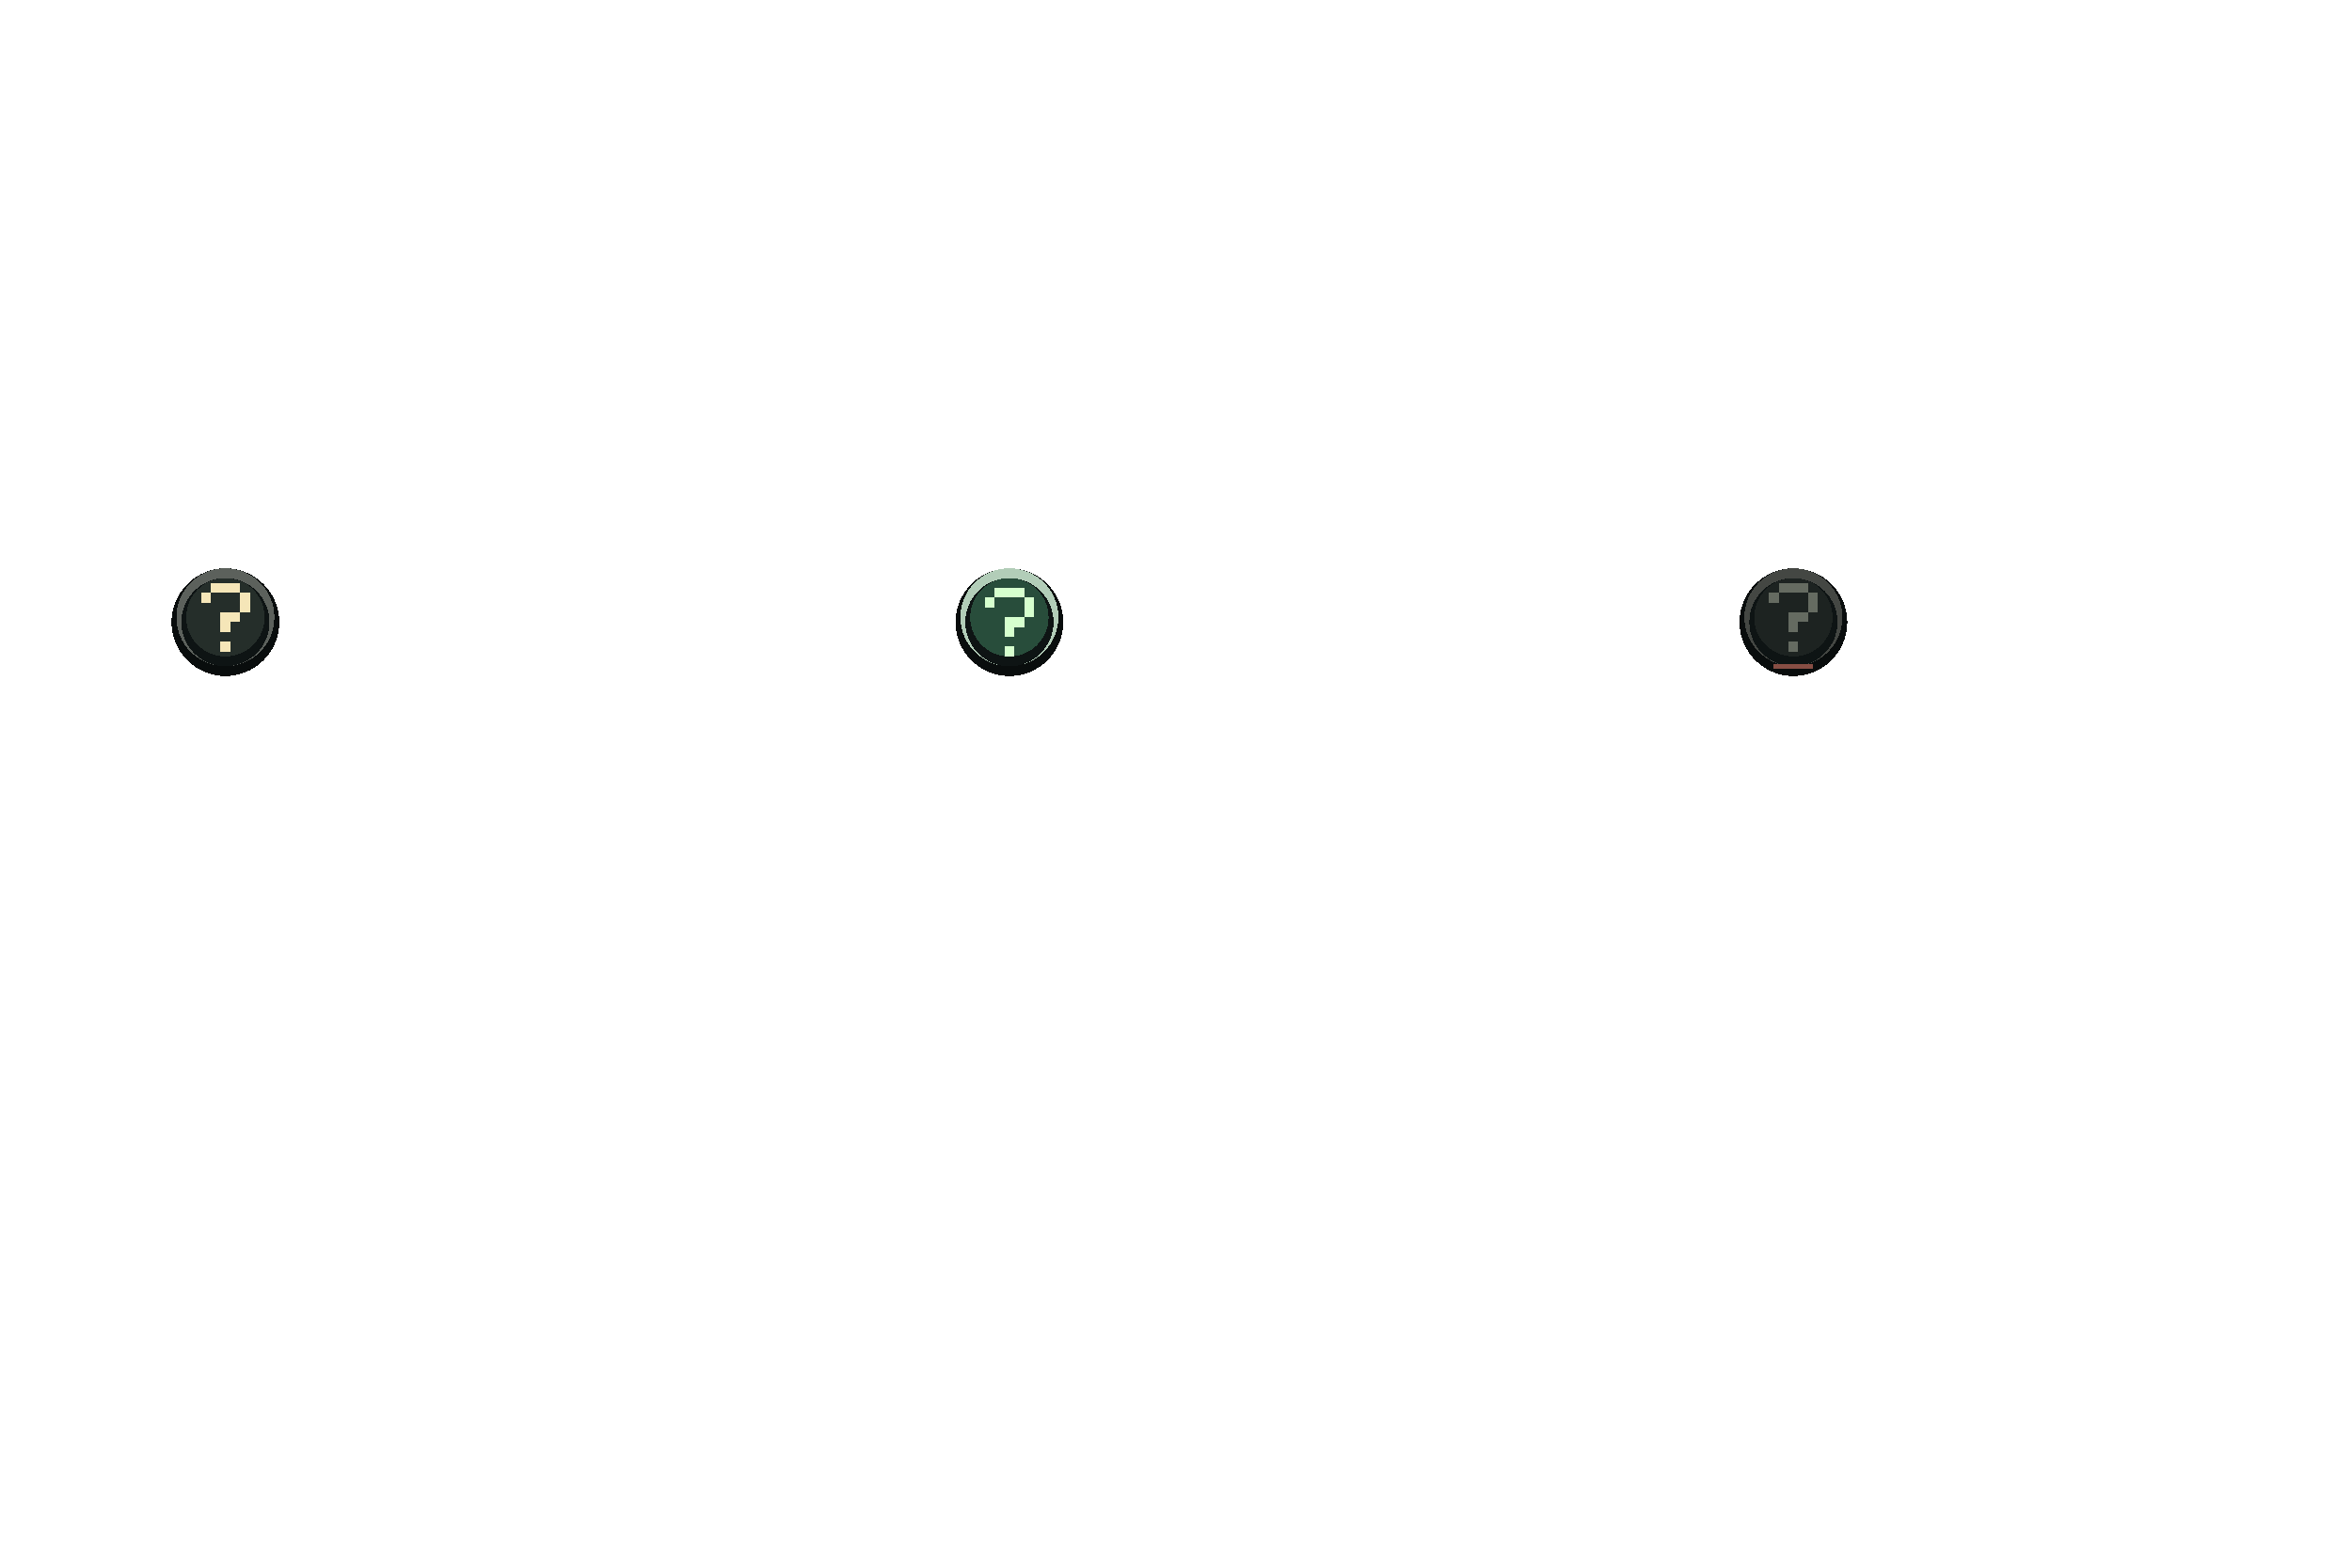
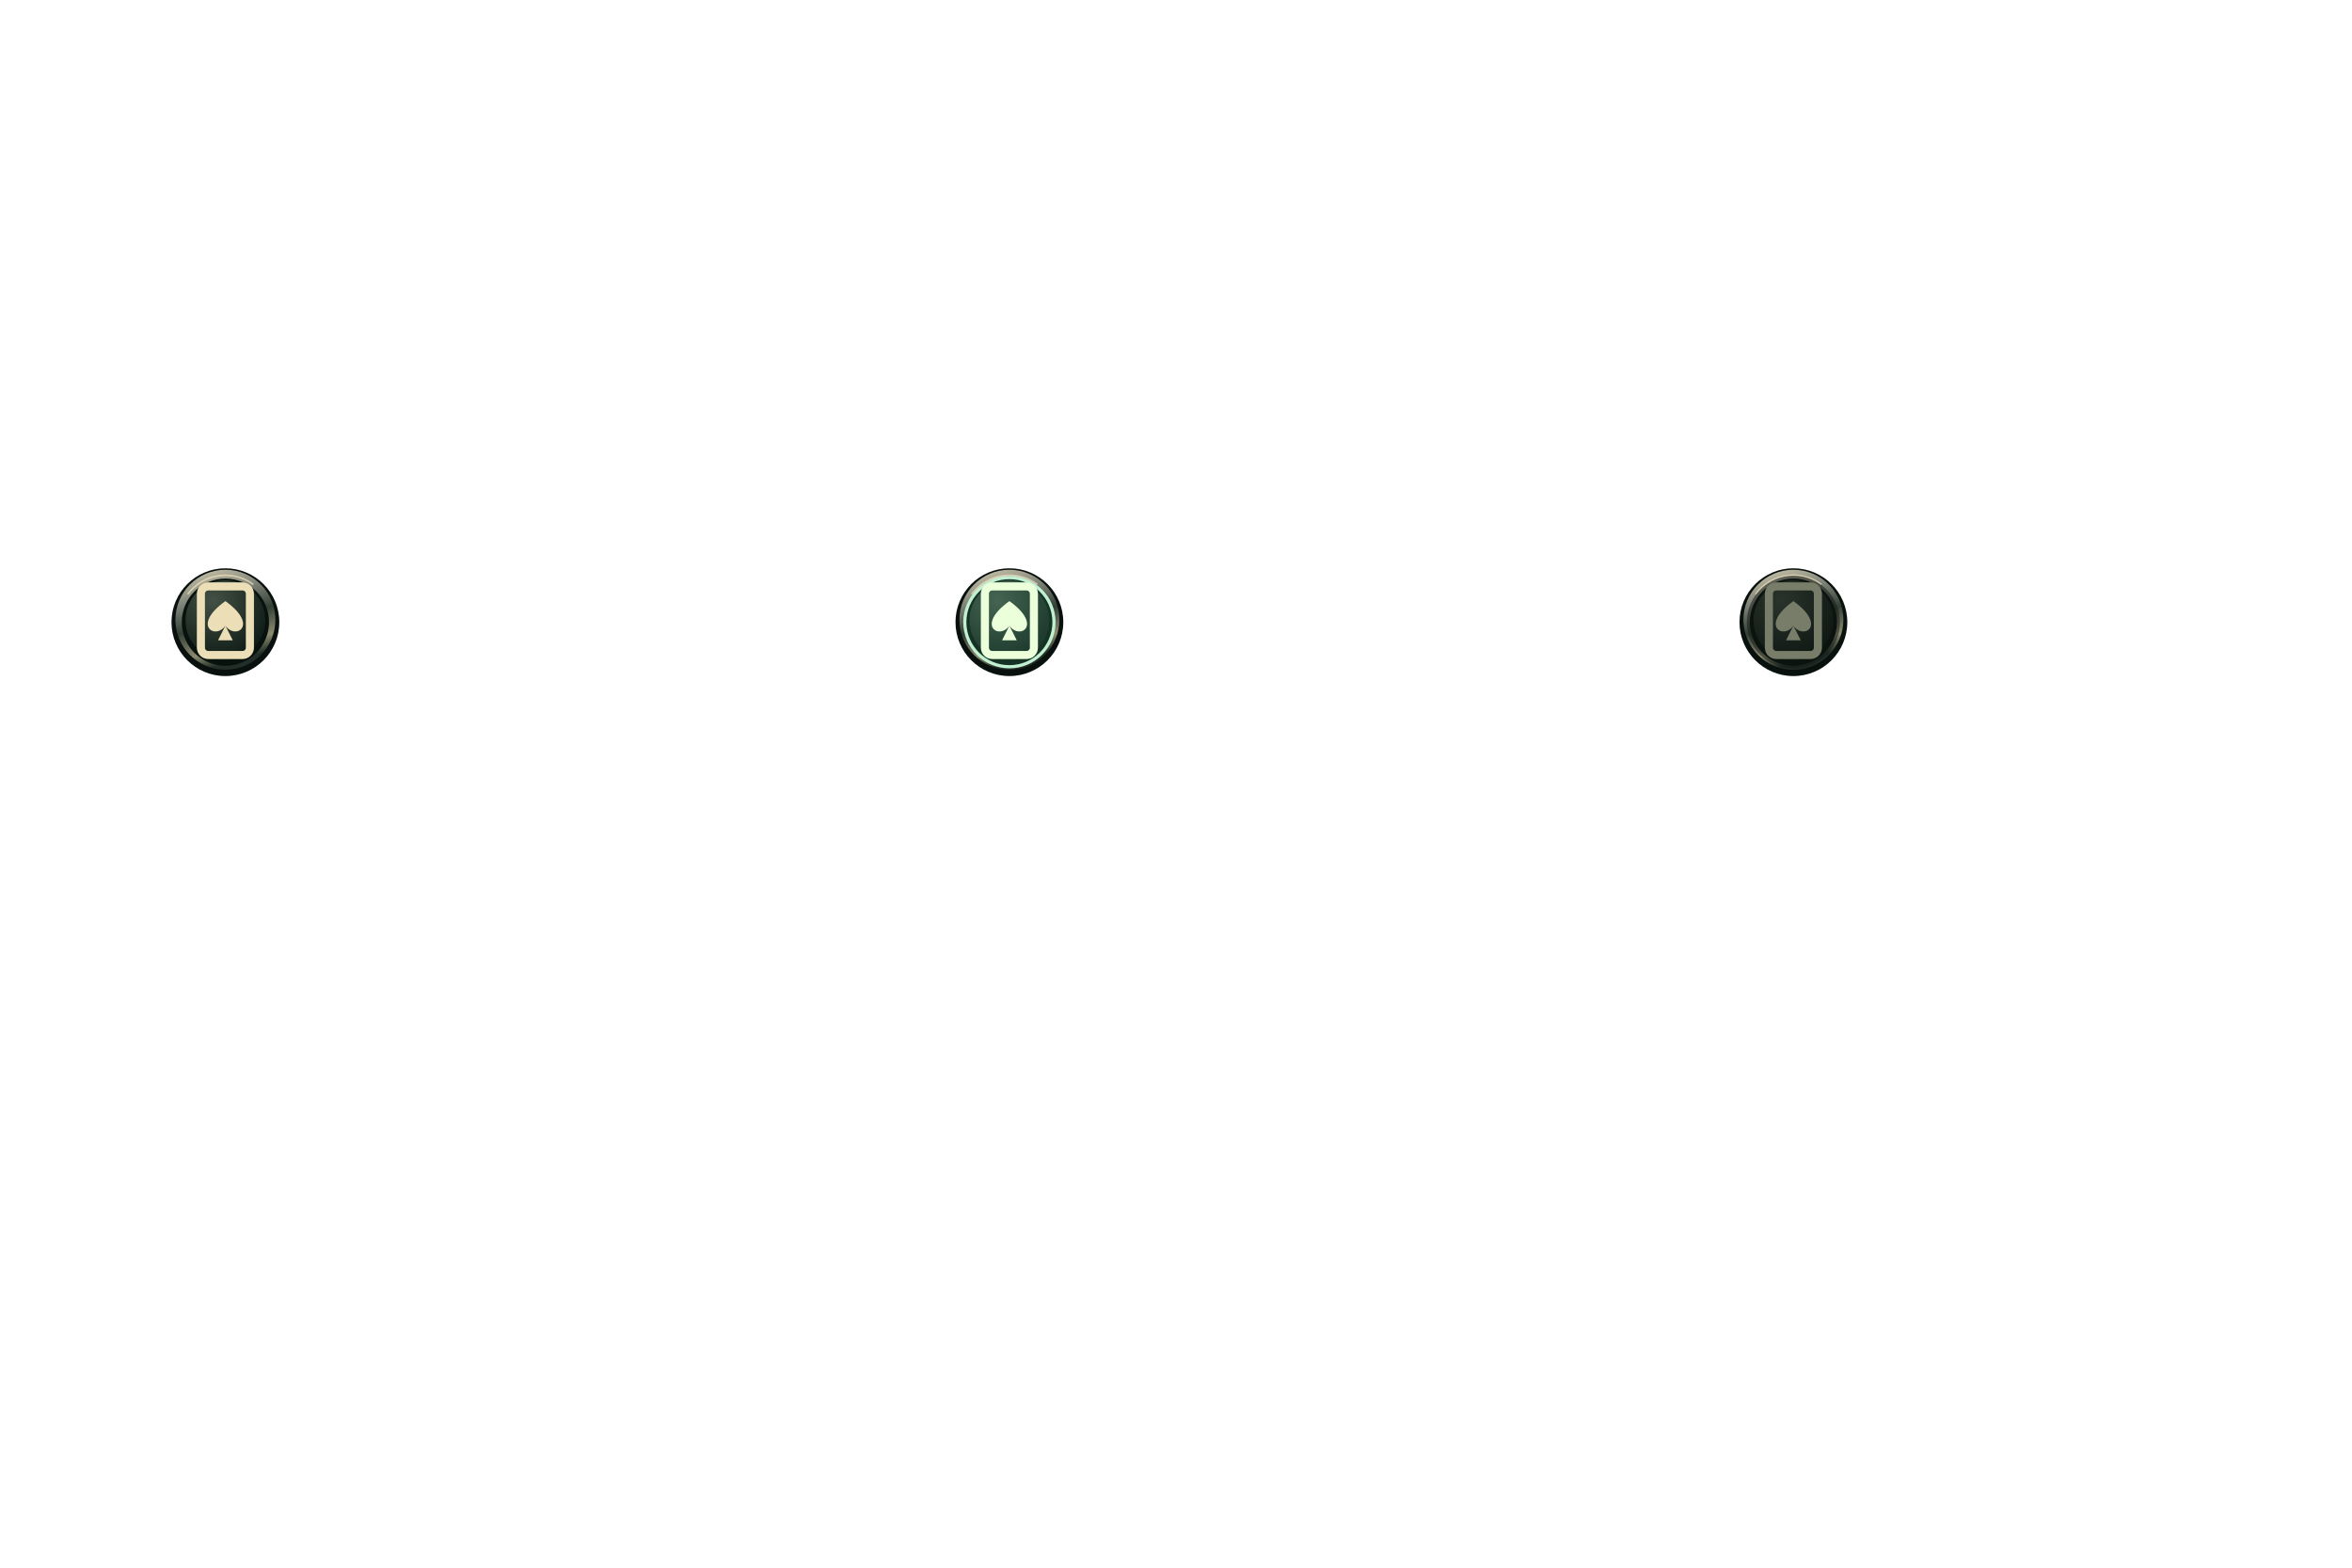
- <svg xmlns="http://www.w3.org/2000/svg" width="480" height="320" viewBox="0 0 480 320" shape-rendering="crispEdges">
-   <circle cx="46" cy="127" r="11" fill="#090d0d" />
-   <circle cx="46" cy="126" r="10" fill="#5c615c" />
-   <circle cx="46" cy="127" r="9" fill="#0e1414" />
-   <circle cx="46" cy="126" r="8" fill="#252e2a" />
-   <rect x="43" y="119" width="2" height="2" fill="#f5e6b8" />
-   <rect x="45" y="119" width="2" height="2" fill="#f5e6b8" />
-   <rect x="47" y="119" width="2" height="2" fill="#f5e6b8" />
-   <rect x="41" y="121" width="2" height="2" fill="#f5e6b8" />
-   <rect x="49" y="121" width="2" height="2" fill="#f5e6b8" />
-   <rect x="49" y="123" width="2" height="2" fill="#f5e6b8" />
-   <rect x="45" y="125" width="2" height="2" fill="#f5e6b8" />
-   <rect x="47" y="125" width="2" height="2" fill="#f5e6b8" />
-   <rect x="45" y="127" width="2" height="2" fill="#f5e6b8" />
-   <rect x="45" y="131" width="2" height="2" fill="#f5e6b8" />
-   <circle cx="206" cy="127" r="11" fill="#090d0d" />
-   <circle cx="206" cy="126" r="10" fill="#b2cdb8" />
-   <circle cx="206" cy="127" r="9" fill="#0e1414" />
-   <circle cx="206" cy="126" r="8" fill="#284d3b" />
-   <rect x="203" y="120" width="2" height="2" fill="#d6ffce" />
-   <rect x="205" y="120" width="2" height="2" fill="#d6ffce" />
-   <rect x="207" y="120" width="2" height="2" fill="#d6ffce" />
-   <rect x="201" y="122" width="2" height="2" fill="#d6ffce" />
-   <rect x="209" y="122" width="2" height="2" fill="#d6ffce" />
-   <rect x="209" y="124" width="2" height="2" fill="#d6ffce" />
-   <rect x="205" y="126" width="2" height="2" fill="#d6ffce" />
-   <rect x="207" y="126" width="2" height="2" fill="#d6ffce" />
-   <rect x="205" y="128" width="2" height="2" fill="#d6ffce" />
-   <rect x="205" y="132" width="2" height="2" fill="#d6ffce" />
-   <circle cx="366" cy="127" r="11" fill="#090d0d" />
-   <circle cx="366" cy="126" r="10" fill="#444743" />
-   <circle cx="366" cy="127" r="9" fill="#0e1414" />
-   <circle cx="366" cy="126" r="8" fill="#1d2321" />
-   <rect x="363" y="119" width="2" height="2" fill="#656b61" />
-   <rect x="365" y="119" width="2" height="2" fill="#656b61" />
-   <rect x="367" y="119" width="2" height="2" fill="#656b61" />
-   <rect x="361" y="121" width="2" height="2" fill="#656b61" />
-   <rect x="369" y="121" width="2" height="2" fill="#656b61" />
-   <rect x="369" y="123" width="2" height="2" fill="#656b61" />
-   <rect x="365" y="125" width="2" height="2" fill="#656b61" />
-   <rect x="367" y="125" width="2" height="2" fill="#656b61" />
-   <rect x="365" y="127" width="2" height="2" fill="#656b61" />
-   <rect x="365" y="131" width="2" height="2" fill="#656b61" />
-   <path d="M362 136H370" stroke="#874e44" />
+ <svg xmlns="http://www.w3.org/2000/svg" width="960" height="640" viewBox="0 0 480 320">
+   <defs>
+     <linearGradient id="rim" x2=".3" y2="1">
+       <stop stop-color="#d7d0b4" />
+       <stop offset=".35" stop-color="#7c8176" />
+       <stop offset=".6" stop-color="#333f35" />
+       <stop offset=".85" stop-color="#8d8b70" />
+       <stop offset="1" stop-color="#222e27" />
+     </linearGradient>
+     <radialGradient id="face" cx=".35" cy=".25" r=".8">
+       <stop stop-color="#435044" />
+       <stop offset=".65" stop-color="#202d25" />
+       <stop offset="1" stop-color="#0e1914" />
+     </radialGradient>
+   </defs>
+   <g transform="translate(46 127)">
+     <circle r="11" fill="#09110e" />
+     <circle cy="-.5" r="10.2" fill="url(#rim)" />
+     <circle r="8.9" fill="#07110d" />
+     <circle cy="-.4" r="8.15" fill="url(#face)" />
+     <path d="M-7.7-5.7A9.6 9.6 0 0 1 5.7-7.7" fill="none" stroke="#efe1bd" stroke-width=".35" opacity=".7" />
+     <g color="#ecdfb7" stroke="currentColor" fill="none" stroke-width="1.65" stroke-linecap="round" stroke-linejoin="round" transform="translate(0 -.3)">
+       <rect x="-5" y="-7" width="10" height="14" rx="1.5" />
+       <path d="M0-4C-7 1-2 4 0 1C2 4 7 1 0-4ZM0 1L-1.5 4H1.5Z" fill="currentColor" stroke="none" />
+     </g>
+   </g>
+   <g transform="translate(206 127)">
+     <circle r="11" fill="#09110e" />
+     <circle cy="-.5" r="10.2" fill="url(#rim)" />
+     <circle r="8.9" fill="#07110d" />
+     <circle cy="-.4" r="8.15" fill="url(#face)" />
+     <path d="M-7.7-5.7A9.6 9.6 0 0 1 5.7-7.7" fill="none" stroke="#efe1bd" stroke-width=".35" opacity=".7" />
+     <circle r="9.1" fill="#51b888" fill-opacity=".2" stroke="#c0efd1" stroke-width=".65" />
+     <g color="#eaffda" stroke="currentColor" fill="none" stroke-width="1.65" stroke-linecap="round" stroke-linejoin="round" transform="translate(0 -.3)">
+       <rect x="-5" y="-7" width="10" height="14" rx="1.5" />
+       <path d="M0-4C-7 1-2 4 0 1C2 4 7 1 0-4ZM0 1L-1.5 4H1.5Z" fill="currentColor" stroke="none" />
+     </g>
+   </g>
+   <g transform="translate(366 127)">
+     <circle r="11" fill="#09110e" />
+     <circle cy="-.5" r="10.2" fill="url(#rim)" />
+     <circle r="8.9" fill="#07110d" />
+     <circle cy="-.4" r="8.15" fill="url(#face)" />
+     <path d="M-7.7-5.7A9.6 9.6 0 0 1 5.7-7.7" fill="none" stroke="#efe1bd" stroke-width=".35" opacity=".7" />
+     <circle r="9.5" fill="#101612" fill-opacity=".5" />
+     <g color="#777d69" stroke="currentColor" fill="none" stroke-width="1.65" stroke-linecap="round" stroke-linejoin="round" transform="translate(0 -.3)">
+       <rect x="-5" y="-7" width="10" height="14" rx="1.5" />
+       <path d="M0-4C-7 1-2 4 0 1C2 4 7 1 0-4ZM0 1L-1.5 4H1.5Z" fill="currentColor" stroke="none" />
+     </g>
+   </g>
</svg>
